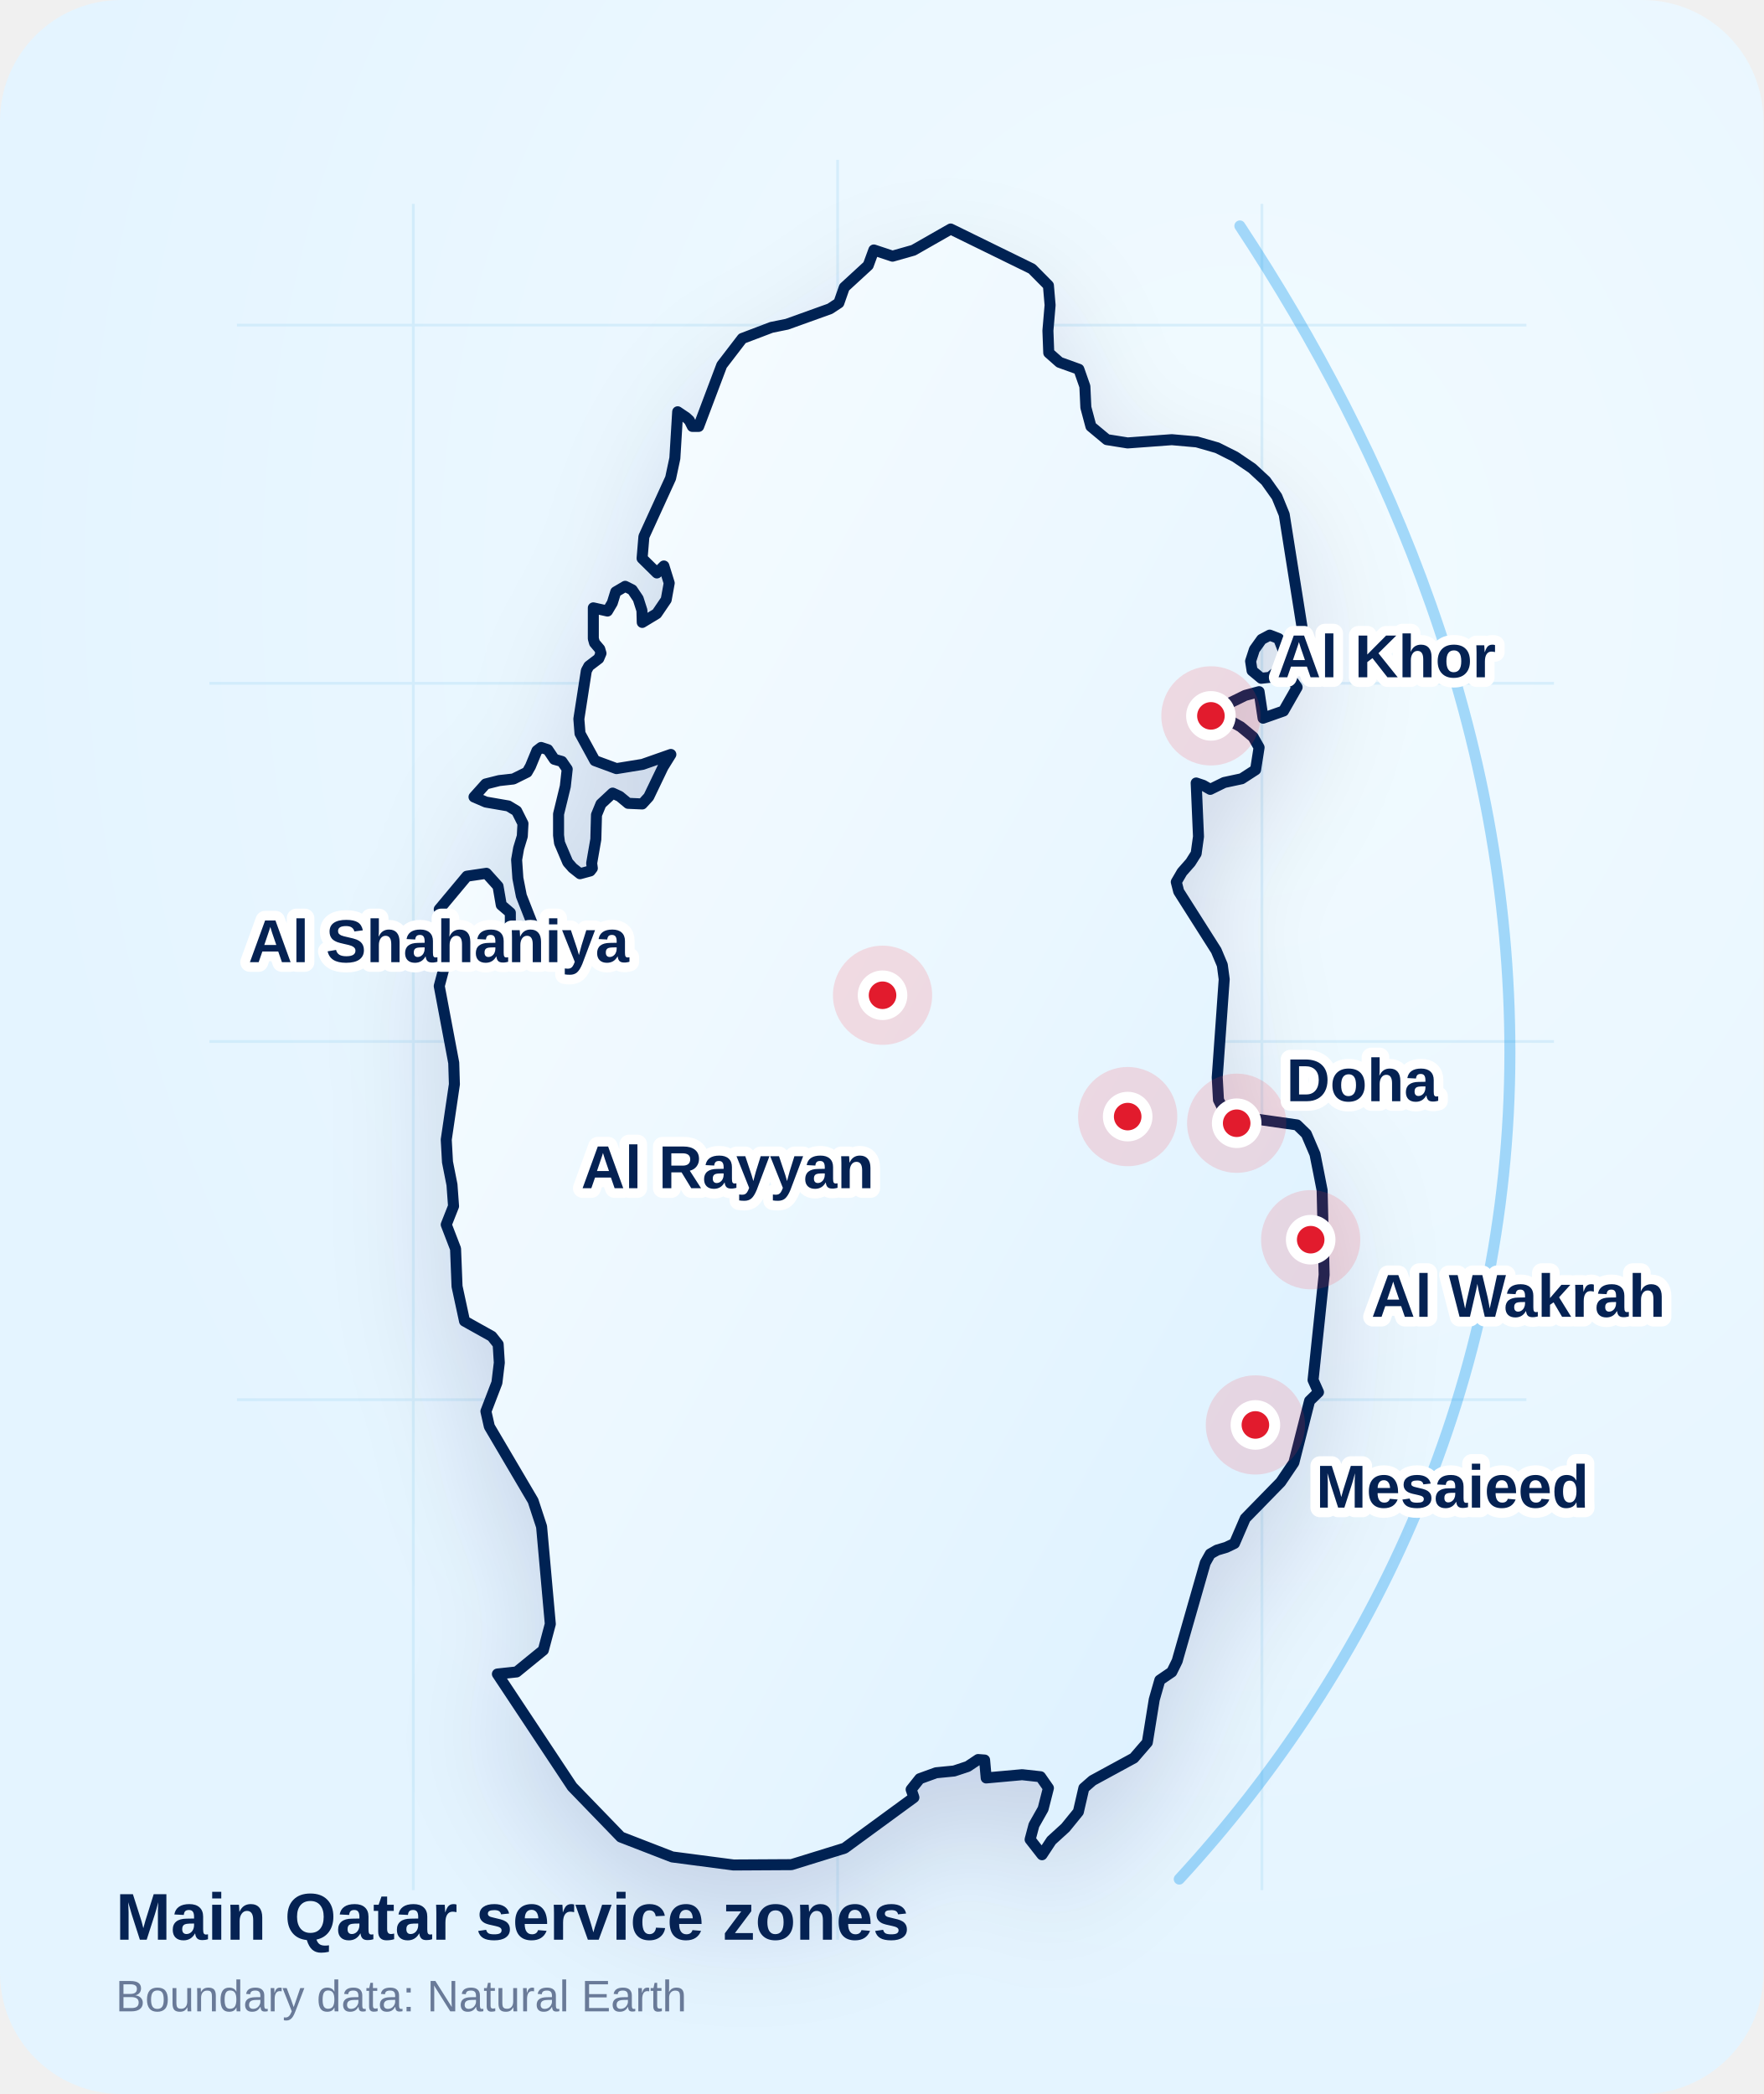
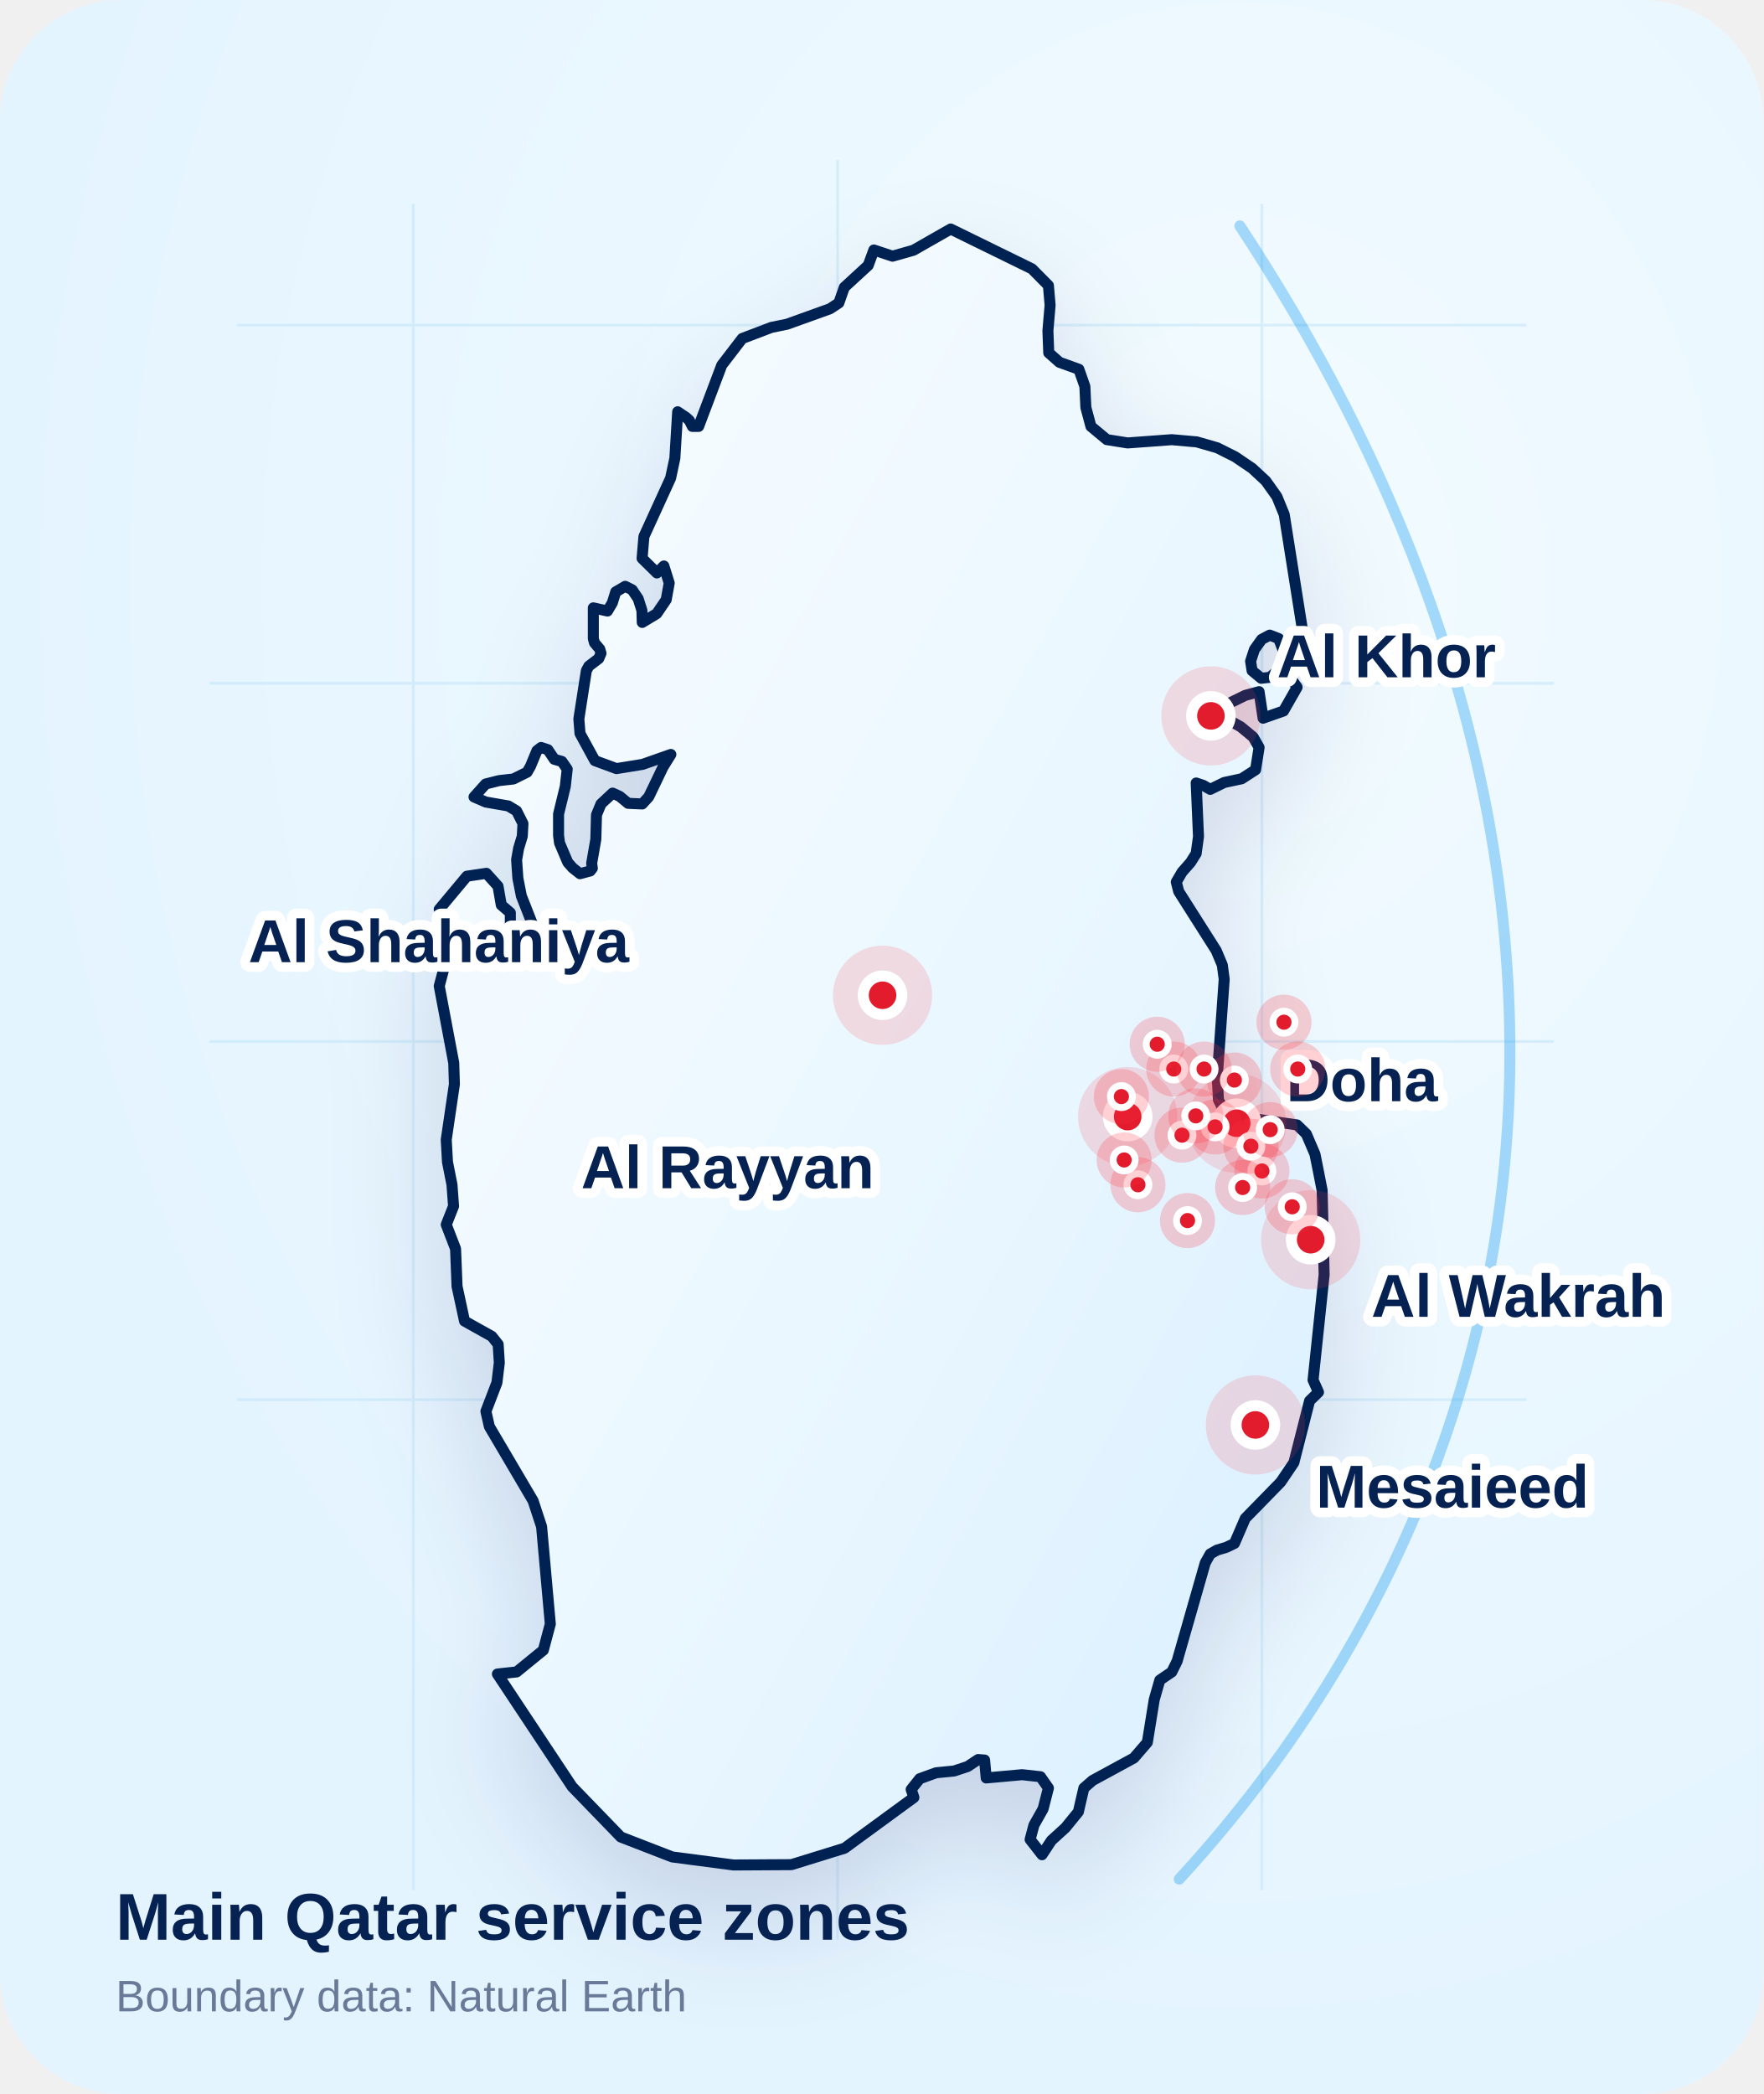
<svg xmlns="http://www.w3.org/2000/svg" viewBox="0 0 640 760" role="img" aria-labelledby="qatar-map-title qatar-map-desc">
  <defs>
    <filter id="map-shadow" x="-20%" y="-20%" width="140%" height="140%">
      <feDropShadow dx="0" dy="18" stdDeviation="20" flood-color="#052253" flood-opacity="0.14" />
    </filter>
    <linearGradient id="land-gradient" x1="0" y1="0" x2="1" y2="1">
      <stop offset="0" stop-color="#fafdff" />
      <stop offset="0.55" stop-color="#eaf7ff" />
      <stop offset="1" stop-color="#d9efff" />
    </linearGradient>
    <radialGradient id="sea-glow" cx="70%" cy="28%" r="70%">
      <stop offset="0" stop-color="#f2fbff" />
      <stop offset="1" stop-color="#e4f4ff" />
    </radialGradient>
  </defs>
  <rect width="640" height="760" rx="44" fill="url(#sea-glow)" />
  <g opacity="0.45" stroke="#b8dff7" stroke-width="1">
    <path d="M86 118H554" />
    <path d="M76 248H564" />
    <path d="M76 378H564" />
    <path d="M86 508H554" />
    <path d="M150 74V686" />
    <path d="M304 58V704" />
    <path d="M458 74V686" />
  </g>
  <g filter="url(#map-shadow)">
    <path class="qatar-land" d="M180.53 607.57 L187.50 606.82 L197.20 598.91 L199.73 589.41 L196.56 554.08 L193.48 544.71 L177.60 517.74 L176.36 512.23 L180.35 501.83 L181.22 494.57 L180.80 487.91 L178.50 485.01 L168.60 479.48 L165.88 466.89 L165.34 453.24 L161.96 444.47 L164.61 437.77 L164.04 429.98 L162.41 421.74 L161.96 413.63 L164.92 393.52 L164.68 385.76 L159.42 357.87 L163.68 341.88 L164.19 334.58 L159.42 330.02 L169.45 318.01 L176.53 316.96 L180.75 321.65 L181.93 328.46 L185.22 331.28 L185.21 338.50 L195.11 340.16 L189.22 325.16 L187.96 318.75 L187.50 312.05 L188.23 307.88 L189.56 303.51 L189.80 298.92 L187.50 294.33 L184.48 292.51 L176.33 291.10 L172.04 289.25 L176.27 284.54 L181.16 283.31 L186.33 282.73 L191.31 280.26 L192.52 278.14 L194.87 272.45 L196.38 271.29 L198.83 272.09 L201.18 275.58 L203.93 276.36 L205.86 279.15 L205.17 285.40 L202.72 295.46 L202.72 303.17 L203.08 305.95 L206.07 312.99 L207.85 315.01 L210.51 317.11 L214.23 316.10 L214.98 315.12 L214.74 313.30 L216.25 304.62 L216.49 295.75 L218.12 291.79 L222.35 287.85 L224.91 289.03 L227.96 291.56 L233.10 291.79 L235.45 289.21 L240.65 278.38 L243.48 273.82 L233.22 277.42 L223.74 278.96 L215.89 276.06 L210.51 266.21 L210.09 260.93 L212.81 243.42 L213.71 241.76 L217.31 239.02 L218.12 237.11 L217.67 235.57 L215.77 233.33 L215.34 231.78 L215.34 220.62 L220.48 221.77 L222.23 218.82 L223.47 214.82 L226.91 212.80 L229.44 214.07 L231.62 217.30 L232.98 221.56 L233.10 225.90 L238.35 222.72 L241.79 217.66 L242.88 211.62 L240.95 205.42 L238.41 207.95 L233.04 202.65 L233.70 194.74 L243.39 173.53 L244.93 166.33 L245.96 149.45 L249.04 151.53 L250.19 152.60 L251.28 154.76 L253.57 154.76 L261.96 132.54 L269.39 122.85 L279.99 118.82 L285.61 117.68 L301.22 112.07 L304.45 109.95 L306.44 104.28 L315.11 96.31 L317.16 90.73 L323.93 92.98 L331.53 90.82 L345.03 83.12 L374.53 97.57 L380.51 103.61 L381.12 110.75 L380.33 120.01 L380.63 128.06 L384.53 131.50 L391.56 134.03 L393.74 140.24 L394.10 147.88 L395.94 154.76 L401.71 159.56 L406.36 160.30 L409.26 160.76 L425.29 159.58 L434.35 160.38 L441.78 162.52 L448.27 165.78 L454.43 169.95 L459.38 174.53 L463.43 180.23 L466.09 186.74 L472.49 227.17 L472.40 232.23 L471.31 236.53 L468.32 238.34 L466.15 237.12 L464.06 231.76 L460.83 230.51 L457.90 232.06 L455.28 235.72 L453.89 239.97 L454.43 243.42 L457.75 246.18 L460.95 245.82 L463.43 243.64 L464.79 240.88 L470.77 249.43 L465.84 258.05 L458.42 260.66 L456.97 251.03 L451.92 252.39 L439.24 258.61 L444.65 260.63 L450.29 263.77 L454.82 267.51 L456.97 271.29 L455.70 279.38 L450.66 282.64 L444.31 284.00 L439.24 286.49 L436.71 285.04 L434.14 284.18 L434.98 303.63 L434.20 309.26 L434.14 309.76 L432.09 313.02 L429.01 316.52 L426.92 320.11 L427.80 323.56 L441.42 345.01 L443.62 350.25 L444.31 355.43 L443.17 371.52 L441.78 391.04 L442.23 399.19 L444.31 403.35 L448.93 405.16 L470.74 408.28 L474.12 411.57 L477.26 418.91 L478.56 425.43 L479.85 432.02 L480.58 462.67 L476.56 500.86 L478.53 505.27 L475.29 508.44 L469.59 530.85 L464.82 537.91 L451.95 551.09 L448.03 560.17 L445.07 561.59 L441.69 562.60 L439.24 564.00 L437.43 567.23 L427.77 600.96 L427.25 602.83 L425.29 606.82 L420.94 609.79 L418.92 616.84 L416.41 632.39 L411.52 638.06 L396.52 646.22 L393.37 648.97 L391.38 657.58 L386.70 663.34 L381.60 667.99 L378.19 673.16 L373.87 667.63 L375.26 662.41 L378.58 656.53 L380.51 648.97 L377.64 644.85 L370.97 644.11 L357.93 645.29 L357.35 638.79 L355.00 638.61 L351.22 641.13 L346.27 642.77 L339.75 643.41 L333.80 645.57 L330.69 649.48 L331.53 651.90 L331.68 652.39 L306.53 670.79 L287.24 676.76 L266.24 676.88 L243.98 673.96 L225.32 666.73 L207.66 648.48 L180.53 607.57 Z" />
  </g>
  <path class="coast-highlight" d="M450 82 C504 164 548 266 548 382 C548 502 498 606 428 682" />
  <g class="map-pin" transform="translate(439.49 259.82)">
    <circle class="pin-pulse" r="18" />
    <circle class="pin-dot" r="7" />
  </g>
  <text class="pin-label" x="463.49" y="245.82" text-anchor="start">Al Khor</text>
  <g class="map-pin" transform="translate(320.31 361.22)">
    <circle class="pin-pulse" r="18" />
    <circle class="pin-dot" r="7" />
  </g>
  <text class="pin-label" x="228.31" y="349.22" text-anchor="end">Al Shahaniya</text>
  <g class="map-pin" transform="translate(448.84 407.67)">
    <circle class="pin-pulse" r="18" />
    <circle class="pin-dot" r="7" />
  </g>
  <text class="pin-label" x="466.84" y="399.67" text-anchor="start">Doha</text>
  <g class="map-pin" transform="translate(409.28 405.26)">
    <circle class="pin-pulse" r="18" />
    <circle class="pin-dot" r="7" />
  </g>
  <text class="pin-label" x="317.28" y="431.26" text-anchor="end">Al Rayyan</text>
  <g class="map-pin" transform="translate(475.70 449.94)">
    <circle class="pin-pulse" r="18" />
    <circle class="pin-dot" r="7" />
  </g>
  <text class="pin-label" x="497.70" y="477.94" text-anchor="start">Al Wakrah</text>
  <g class="map-pin" transform="translate(455.63 517.17)">
    <circle class="pin-pulse" r="18" />
    <circle class="pin-dot" r="7" />
  </g>
  <text class="pin-label" x="477.63" y="547.17" text-anchor="start">Mesaieed</text>
+   <g class="doha-area-markers" aria-label="Doha area service markers">
+     <g class="area-pin" transform="translate(448 392)">
+       <circle class="area-pulse" r="10" />
+       <circle class="area-dot" r="4" />
+     </g>
+     <g class="area-pin" transform="translate(471 388)">
+       <circle class="area-pulse" r="10" />
+       <circle class="area-dot" r="4" />
+     </g>
+     <g class="area-pin" transform="translate(466 371)">
+       <circle class="area-pulse" r="10" />
+       <circle class="area-dot" r="4" />
+     </g>
+     <g class="area-pin" transform="translate(441 409)">
+       <circle class="area-pulse" r="10" />
+       <circle class="area-dot" r="4" />
+     </g>
+     <g class="area-pin" transform="translate(429 412)">
+       <circle class="area-pulse" r="10" />
+       <circle class="area-dot" r="4" />
+     </g>
+     <g class="area-pin" transform="translate(458 425)">
+       <circle class="area-pulse" r="10" />
+       <circle class="area-dot" r="4" />
+     </g>
+     <g class="area-pin" transform="translate(413 430)">
+       <circle class="area-pulse" r="10" />
+       <circle class="area-dot" r="4" />
+     </g>
+     <g class="area-pin" transform="translate(434 405)">
+       <circle class="area-pulse" r="10" />
+       <circle class="area-dot" r="4" />
+     </g>
+     <g class="area-pin" transform="translate(454 416)">
+       <circle class="area-pulse" r="10" />
+       <circle class="area-dot" r="4" />
+     </g>
+     <g class="area-pin" transform="translate(426 388)">
+       <circle class="area-pulse" r="10" />
+       <circle class="area-dot" r="4" />
+     </g>
+     <g class="area-pin" transform="translate(431 443)">
+       <circle class="area-pulse" r="10" />
+       <circle class="area-dot" r="4" />
+     </g>
+     <g class="area-pin" transform="translate(461 410)">
+       <circle class="area-pulse" r="10" />
+       <circle class="area-dot" r="4" />
+     </g>
+     <g class="area-pin" transform="translate(469 438)">
+       <circle class="area-pulse" r="10" />
+       <circle class="area-dot" r="4" />
+     </g>
+     <g class="area-pin" transform="translate(451 431)">
+       <circle class="area-pulse" r="10" />
+       <circle class="area-dot" r="4" />
+     </g>
+     <g class="area-pin" transform="translate(407 398)">
+       <circle class="area-pulse" r="10" />
+       <circle class="area-dot" r="4" />
+     </g>
+     <g class="area-pin" transform="translate(437 388)">
+       <circle class="area-pulse" r="10" />
+       <circle class="area-dot" r="4" />
+     </g>
+     <g class="area-pin" transform="translate(420 379)">
+       <circle class="area-pulse" r="10" />
+       <circle class="area-dot" r="4" />
+     </g>
+     <g class="area-pin" transform="translate(408 421)">
+       <circle class="area-pulse" r="10" />
+       <circle class="area-dot" r="4" />
+     </g>
+   </g>
  <text class="map-caption" x="42" y="704">Main Qatar service zones</text>
  <text class="map-credit" x="42" y="730">Boundary data: Natural Earth</text>
  <style>
    .qatar-land { fill: url(#land-gradient); stroke: #052253; stroke-width: 4; stroke-linejoin: round; }
    .coast-highlight { fill: none; stroke: #1199ef; stroke-width: 4; stroke-linecap: round; opacity: 0.35; }
    .pin-pulse { fill: #ff2f3d; opacity: 0.15; }
    .pin-dot { fill: #e21b2d; stroke: #ffffff; stroke-width: 4; }
+     .area-pulse { fill: #ff2f3d; opacity: 0.22; }
+     .area-dot { fill: #e21b2d; stroke: #ffffff; stroke-width: 2.5; }
    .pin-label { fill: #052253; font-family: Manrope, Arial, sans-serif; font-size: 22px; font-weight: 700; paint-order: stroke; stroke: #ffffff; stroke-width: 7px; stroke-linejoin: round; }
    .map-caption { fill: #052253; font-family: Manrope, Arial, sans-serif; font-size: 24px; font-weight: 700; }
    .map-credit { fill: #697a98; font-family: Manrope, Arial, sans-serif; font-size: 16px; font-weight: 500; }
  </style>
</svg>
